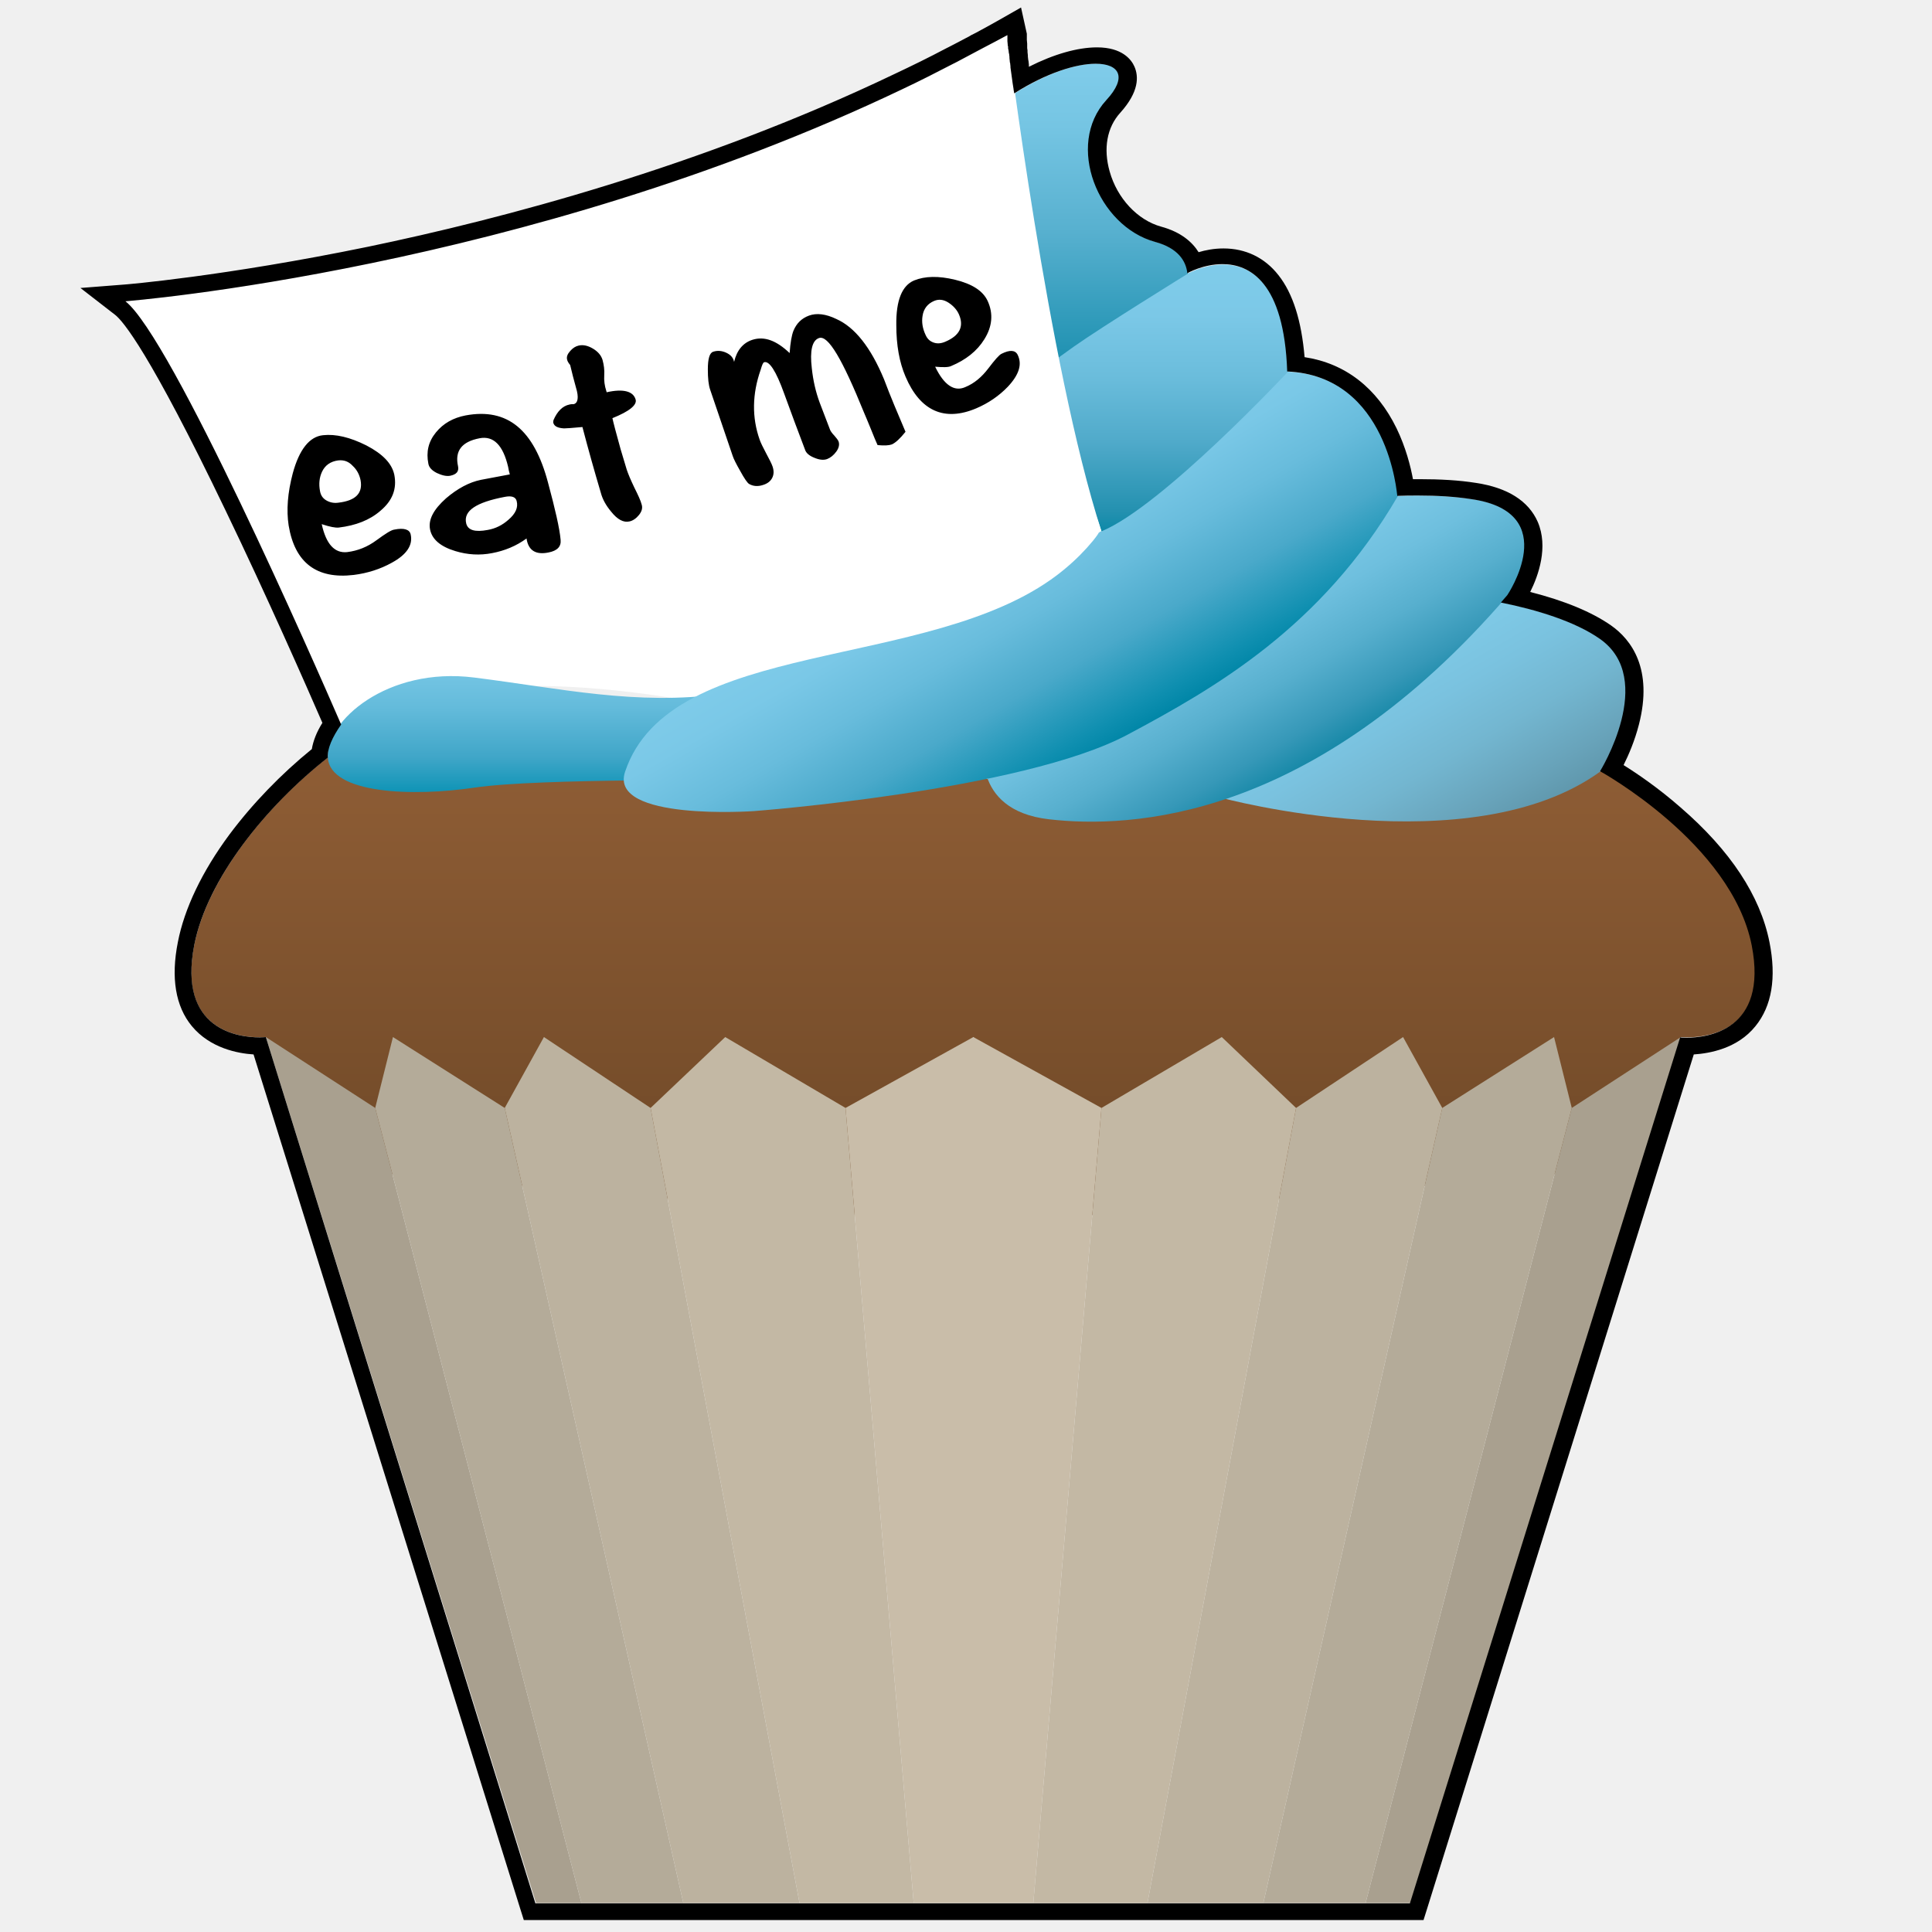
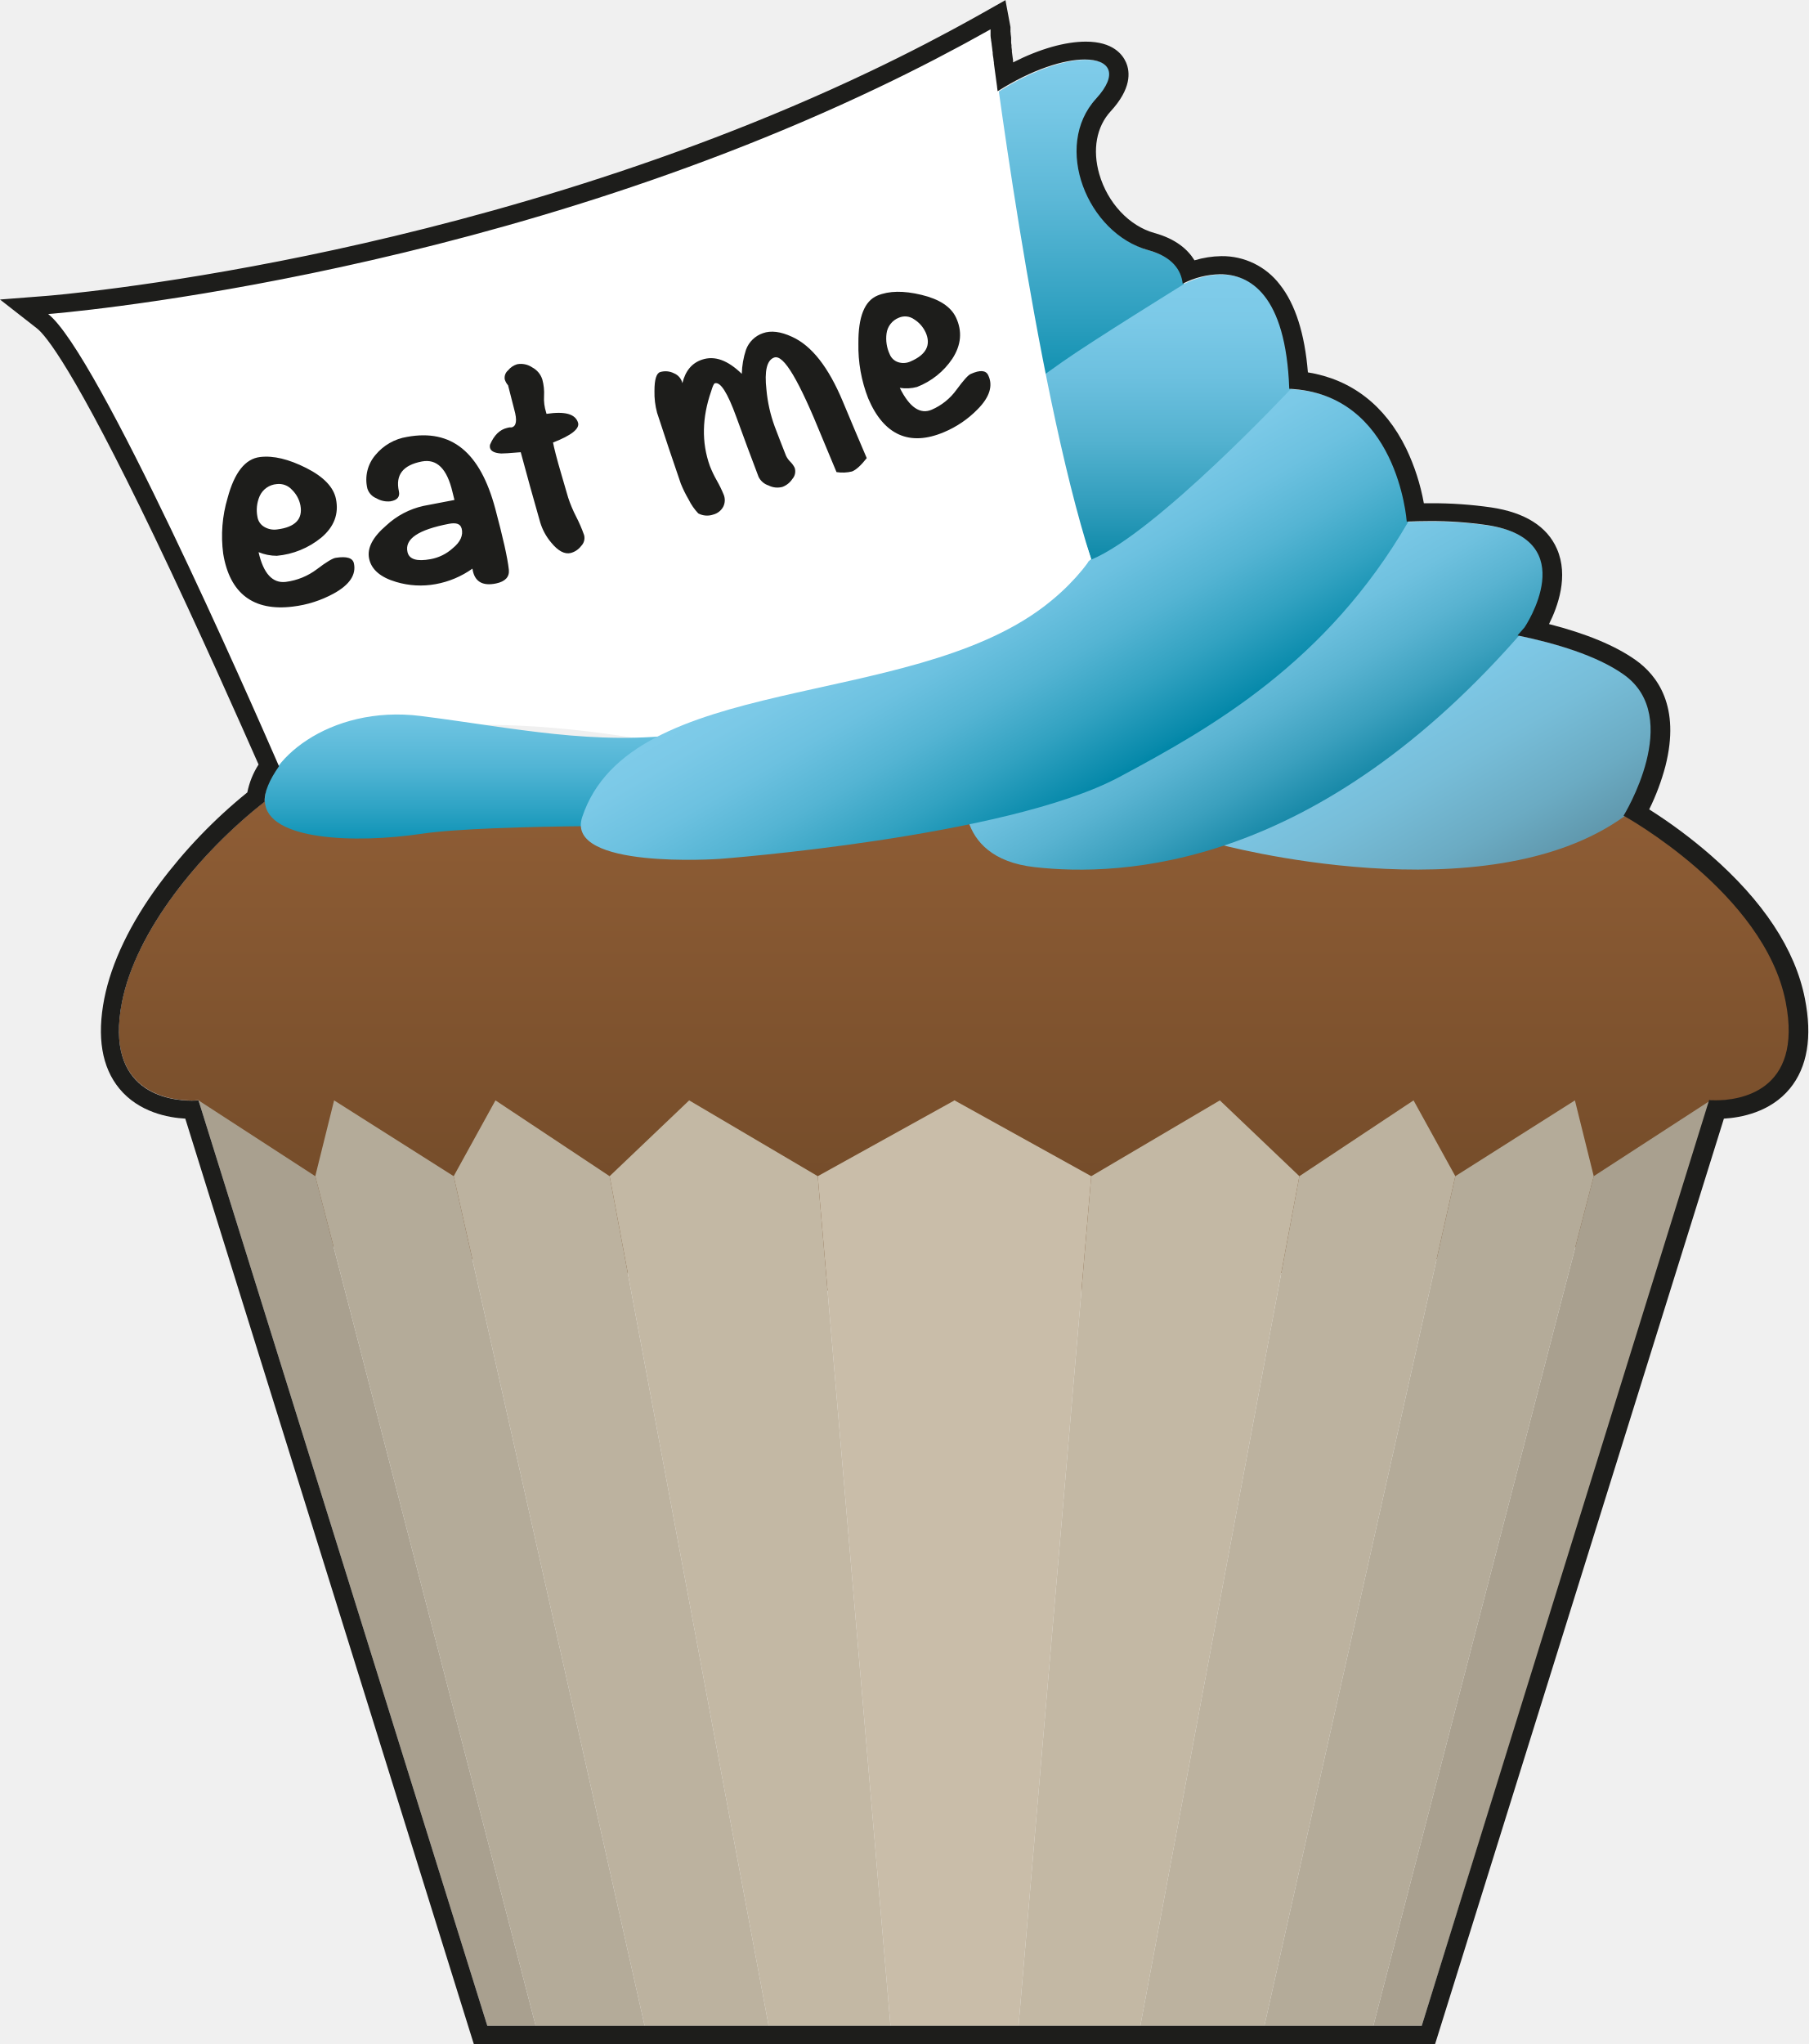
- <svg xmlns="http://www.w3.org/2000/svg" viewBox="0 0 566.9 566.9">
-   <style>.st1{fill:#fff}.st1,.st4,.st5{display:inline}.st4{fill:#fee6cb}.st5{fill:#b6dfe9}.st8{fill:#a9a08f}.st9{fill:#b4ab99}.st10{fill:#bcb29f}.st11{fill:#c3b8a4}.st14{fill:#fff}</style>
-   <g id="Laag_3">
-     <linearGradient id="SVGID_1_" gradientUnits="userSpaceOnUse" x1="285.641" y1="203.637" x2="285.641" y2="356.599">
+ <svg xmlns="http://www.w3.org/2000/svg" viewBox="0 0 496.54 561.16">
+   <defs>
+     <linearGradient id="a" x1="262.1" y1="201.41" x2="262.1" y2="354.37" gradientUnits="userSpaceOnUse">
      <stop offset="0" stop-color="#936037" />
      <stop offset="1" stop-color="#6e4827" />
    </linearGradient>
-     <path d="M514.2 277.3c-5.9-29.9-44.5-51.1-44.5-51.1l-184.1 2.3s-98.6-36.1-161.3-21.4c-23.7 5.6-61.4 40.3-67.3 70.2-5.9 29.9 21 27 21 27l33 39.9 139.7 12.4 34.9-52.3 34.9 52.3 139.7-12.4 33-39.9s26.9 2.9 21-27z" fill="url(#SVGID_1_)" />
-     <path class="st8" d="M493.2 304.3l-32 20.8-60.5 233.3h13.2z" />
-     <path class="st9" d="M400.7 558.4h-30l52.5-233.3 32.8-20.8 5.2 20.8z" />
-     <path class="st10" d="M370.7 558.4h-34l43.6-233.3 31.4-20.8 11.5 20.8z" />
-     <path class="st11" d="M336.7 558.4h-33.5l20-233.3 35.3-20.8 21.8 20.8z" />
-     <path class="st8" d="M78 304.3l32.1 20.8 60.5 233.3h-13.3z" />
-     <path class="st9" d="M170.6 558.4h29.9l-52.4-233.3-32.8-20.8-5.2 20.8z" />
-     <path class="st10" d="M200.5 558.4h34.1l-43.7-233.3-31.3-20.8-11.5 20.8z" />
-     <path class="st11" d="M234.6 558.4h33.5l-20-233.3-35.3-20.8-21.9 20.8z" />
-     <path fill="#c9bda9" d="M285.6 304.3l-37.5 20.8 20 233.3h35.1l20-233.3z" />
-     <linearGradient id="SVGID_2_" gradientUnits="userSpaceOnUse" x1="398.916" y1="183.185" x2="435.438" y2="246.443">
+     <linearGradient id="b" x1="375.38" y1="180.96" x2="411.9" y2="244.22" gradientUnits="userSpaceOnUse">
      <stop offset="0" stop-color="#80ccea" />
-       <stop offset=".2" stop-color="#7fcae7" />
-       <stop offset=".418" stop-color="#7ac2df" />
-       <stop offset=".644" stop-color="#73b6d0" />
-       <stop offset=".876" stop-color="#68a3ba" />
+       <stop offset=".24" stop-color="#7ec8e6" />
+       <stop offset=".51" stop-color="#77bdd8" />
+       <stop offset=".79" stop-color="#6babc3" />
      <stop offset="1" stop-color="#6098ad" />
    </linearGradient>
-     <path d="M469.7 226.3s16.7-27 0-38.8C453 175.7 416 173.3 416 173.3L358 234s73.5 20.1 111.7-7.7z" fill="url(#SVGID_2_)" />
-     <path class="st14" d="M101.5 215.8c8-5.6 16-9.6 22.8-11.2 62.7-14.7 161.3 24 161.3 24l37.2-1 9.2-50.8c-20-31.7-36.5-166.5-36.5-166.5C176.2 77.6 36.8 88.4 36.8 88.4c15 11.8 64.7 127.4 64.7 127.4z" />
-     <linearGradient id="SVGID_3_" gradientUnits="userSpaceOnUse" x1="351.465" y1="163.037" x2="385.884" y2="222.653">
+     <linearGradient id="c" x1="327.93" y1="160.81" x2="362.34" y2="220.42" gradientUnits="userSpaceOnUse">
      <stop offset="0" stop-color="#80ccea" />
-       <stop offset=".201" stop-color="#7cc9e7" />
-       <stop offset=".418" stop-color="#6ebfde" />
-       <stop offset=".643" stop-color="#57afce" />
-       <stop offset=".871" stop-color="#3698b8" />
+       <stop offset=".19" stop-color="#7cc9e7" />
+       <stop offset=".39" stop-color="#6fc1df" />
+       <stop offset=".59" stop-color="#59b3d1" />
+       <stop offset=".8" stop-color="#3ba0be" />
      <stop offset="1" stop-color="#1889a8" />
    </linearGradient>
-     <path d="M442.5 174.6s16.3-24.1-10.3-28.1-59.6 4.4-59.6 4.4l-83.7 66.3s-4.6 20.5 18.9 23.2 77.4.8 134.7-65.8z" fill="url(#SVGID_3_)" />
-     <linearGradient id="SVGID_4_" gradientUnits="userSpaceOnUse" x1="216.916" y1="156.162" x2="216.916" y2="232.44">
-       <stop offset=".362" stop-color="#80ccea" />
-       <stop offset=".5" stop-color="#79c8e6" />
-       <stop offset=".673" stop-color="#64bbdb" />
-       <stop offset=".865" stop-color="#40a6c8" />
+     <linearGradient id="d" x1="193.38" y1="153.93" x2="193.38" y2="230.21" gradientUnits="userSpaceOnUse">
+       <stop offset=".36" stop-color="#80ccea" />
+       <stop offset=".46" stop-color="#7bc9e8" />
+       <stop offset=".59" stop-color="#6bc2e0" />
+       <stop offset=".74" stop-color="#52b5d5" />
+       <stop offset=".89" stop-color="#2ea3c4" />
      <stop offset="1" stop-color="#0f94b6" />
    </linearGradient>
-     <path d="M217.8 229s-59.5-.7-78.5 2.1c-18.1 2.7-42.4 1.9-43.1-8.8s17.4-26.7 42.9-23.5c25.5 3.2 47.6 8.3 73 4.8 95.2-12.9 110.4-47.5 110.4-47.5l15.1 31.2L217.8 229z" fill="url(#SVGID_4_)" />
-     <linearGradient id="SVGID_5_" gradientUnits="userSpaceOnUse" x1="280.814" y1="155.737" x2="319.379" y2="222.533">
+     <linearGradient id="e" x1="257.27" y1="153.51" x2="295.84" y2="220.3" gradientUnits="userSpaceOnUse">
      <stop offset="0" stop-color="#80ccea" />
-       <stop offset=".189" stop-color="#7ac8e7" />
-       <stop offset=".416" stop-color="#68bcdc" />
-       <stop offset=".662" stop-color="#4aa9ca" />
-       <stop offset=".92" stop-color="#0f8fb0" />
+       <stop offset=".15" stop-color="#7bc9e7" />
+       <stop offset=".34" stop-color="#6cc1e0" />
+       <stop offset=".54" stop-color="#54b4d3" />
+       <stop offset=".75" stop-color="#32a2c1" />
+       <stop offset=".97" stop-color="#088aab" />
      <stop offset="1" stop-color="#0086a7" />
    </linearGradient>
-     <path d="M410.2 145.5s-3.4-50.4-53.5-32.7c-28.4 10.1-18.7 34.8-46.6 56-37.7 28.5-113.5 18-126.7 57.7-4.8 14.5 37.8 11.5 37.8 11.5s78.6-5.9 109.6-22.4c25.7-13.7 57-31.6 79.4-70.1z" fill="url(#SVGID_5_)" />
-     <linearGradient id="SVGID_6_" gradientUnits="userSpaceOnUse" x1="322.82" y1="18.649" x2="322.82" y2="116.188">
+     <linearGradient id="f" x1="299.28" y1="16.42" x2="299.28" y2="113.96" gradientUnits="userSpaceOnUse">
      <stop offset="0" stop-color="#80ccea" />
-       <stop offset=".188" stop-color="#75c5e3" />
-       <stop offset=".507" stop-color="#57b0cf" />
-       <stop offset=".916" stop-color="#1b8faf" />
+       <stop offset=".14" stop-color="#76c7e5" />
+       <stop offset=".39" stop-color="#5cb8d7" />
+       <stop offset=".7" stop-color="#31a1c1" />
      <stop offset="1" stop-color="#0188a8" />
    </linearGradient>
-     <path d="M339.2 71c-16.8-4.6-26.3-28.5-14.4-41.6 11.5-12.6-6.7-15.4-28-1.4 2.9 20.6 7.5 56.4 14.3 88.2l34.2-24.1c.1 0 10.8-16.4-6.1-21.1z" fill="url(#SVGID_6_)" />
-     <linearGradient id="SVGID_7_" gradientUnits="userSpaceOnUse" x1="342.644" y1="77.619" x2="342.644" y2="155.857">
+     <linearGradient id="g" x1="319.1" y1="75.39" x2="319.1" y2="153.63" gradientUnits="userSpaceOnUse">
      <stop offset="0" stop-color="#80ccea" />
-       <stop offset=".189" stop-color="#7bc8e7" />
-       <stop offset=".416" stop-color="#6bbddc" />
-       <stop offset=".664" stop-color="#50aaca" />
-       <stop offset=".924" stop-color="#2491b0" />
+       <stop offset=".16" stop-color="#7bc9e7" />
+       <stop offset=".36" stop-color="#6cc0df" />
+       <stop offset=".58" stop-color="#54b2d0" />
+       <stop offset=".8" stop-color="#329ebd" />
      <stop offset="1" stop-color="#0e89a8" />
    </linearGradient>
-     <path d="M348.7 80.2s-25.4 15.7-33.6 21.5l-7.8 5.6c3.6 17.8 11.5 35.1 15.9 48.6 17.8-7.3 54.7-46.8 54.7-46.8-1.6-44.2-29.2-28.9-29.2-28.9z" fill="url(#SVGID_7_)" />
-     <path class="st14" d="M323.2 155.9C307.4 107 295.6 10.3 295.6 10.3c-10.2 5.7-20.5 11.1-30.9 16 6.3 36.9 26.5 137 58.5 129.6z" />
-     <path d="M295.6 10.3v1.8c0 .3.1.7.1 1.1 0 .1 0 .3.1.4v.4c0 .2 0 .4.1.6 0 .2.1.5.1.7 0 .2 0 .3.1.5 0 .3.1.6.1.9v.3c0 .3.1.7.1 1 0 .2 0 .3.1.5 0 .3.1.7.1 1v.3c.3 1.9.5 4 .9 6.3v.1c.1.4.1.8.2 1.2 9.4-6 18.2-8.7 23.9-8.7 6.9 0 9.4 3.9 3.1 10.7-12 13.1-2.5 37 14.4 41.6 6.6 1.8 9 5.5 9.4 9.2.1 0 .1-.1.1-.1s4.6-2.6 10.2-2.6c8 0 18.1 5.3 19 31.5 29.7 1.3 32.2 36.1 32.3 36.5 2.1-.1 4.1-.1 6.2-.1 5.3 0 10.7.3 15.8 1.1 26.6 4 10.3 28.1 10.3 28.1-.6.7-1.3 1.5-1.9 2.2 10.4 2.1 21.7 5.5 29.1 10.7 16.7 11.8 0 38.8 0 38.8s38.6 21.2 44.5 51.1c4.9 25.1-13.2 27.1-19.2 27.1-1.1 0-1.8-.1-1.8-.1l-79.3 254.1H157.1L78 304.3s-.7.1-1.8.1c-6 0-24.1-2-19.2-27.1 3.8-19.4 21.1-40.8 39.2-55-.2-2.6 1.3-6 3.9-9.7C92 193.9 50.3 99 36.8 88.4c0 0 116.6-9.1 227.9-62.2 5.1-2.4 10.2-5 15.2-7.6.3-.1.5-.3.8-.4 2.1-1.1 4.1-2.2 6.2-3.3.6-.3 1.1-.6 1.7-.9 2.3-1.2 4.6-2.4 7-3.7m4-8.1l-6.5 3.7c-2.1 1.2-4.3 2.4-6.9 3.8l-1.2.6-.5.3c-2.2 1.2-4.2 2.2-6.1 3.2l-.4.2-.4.2c-4.9 2.6-10 5.1-15.1 7.5C205.5 49 147 64.3 108 72.4c-42.3 8.7-71.3 11.1-71.6 11.1l-12.8 1 10.2 7.9c2.3 1.8 10.1 11 32.3 57.2 12.2 25.3 23.9 51.9 28.5 62.5-1.7 2.7-2.7 5.3-3.1 7.7-9.1 7.4-17.4 16-24.2 25.1-8 10.8-13.2 21.7-15.1 31.5-2.1 10.5-.7 18.9 4.1 24.7 5.4 6.5 13.5 8 18.1 8.3l78.2 250.5 1.1 3.5h264l1.1-3.5L497 309.4c4.6-.3 12.8-1.7 18.1-8.3 4.8-5.9 6.2-14.2 4.1-24.7-2.7-13.5-11.4-26.8-26.1-39.5-6.5-5.7-12.7-9.9-16.7-12.4 1.5-3 3.3-7.2 4.5-11.9 4.2-16.3-2.2-24.9-8.2-29.1-5.6-3.9-13.5-7.2-23.7-9.8 2.4-4.8 5.4-13.2 2.2-20.6-2.7-6.1-8.8-10-18.1-11.4-5-.8-10.6-1.1-16.6-1.1h-1.9c-.7-3.8-2.1-9.3-4.8-14.9-5.8-11.9-15.1-19.1-27-20.9-.9-10.6-3.4-18.7-7.7-24.1-4-5.1-9.6-7.8-16.1-7.8-2.8 0-5.3.5-7.3 1.1-1.8-2.9-5.1-5.9-11-7.5-6.9-1.9-12.9-8.3-15.1-16.2-1.9-6.7-.8-12.9 3.1-17.2 5.6-6.2 5.4-10.7 4.2-13.5-.9-2.1-3.6-5.7-11-5.7-5.7 0-12.7 2-20 5.7V19l-.1-1-.1-.5-.1-.9v-.4l-.1-.9v-.5l-.1-.7v-1.3l-.1-1.1V9.9l-1.7-7.7z" />
-     <path d="M120.5 156.8c.7 3.1-1.1 5.9-5.5 8.3-3.4 1.9-7.2 3.1-11.2 3.6-10.9 1.3-17.3-3.6-19.1-14.5-.7-4.5-.3-9.6 1.2-15.3 1.9-7 4.9-10.8 8.9-11.2 3.7-.4 7.9.6 12.7 3 4.8 2.5 7.5 5.3 8.2 8.6.8 4.1-.5 7.6-4.1 10.6-3.1 2.7-7.2 4.3-12.2 4.9-1 .1-2.6-.2-5-1 1.3 5.9 3.8 8.6 7.5 8.2 3.1-.4 5.9-1.5 8.6-3.5 2.6-1.9 4.3-3 5.2-3.1 2.9-.6 4.5 0 4.8 1.4zm-14.7-15.9c-.3-1.5-1-3-2.3-4.2-1.2-1.3-2.6-1.8-4.3-1.6-2.2.3-3.8 1.4-4.7 3.3-.8 1.7-1 3.6-.6 5.7.2 1.2.8 2.1 1.8 2.7 1 .6 2.2.9 3.6.7 5.1-.6 7.2-2.8 6.5-6.6zm55 .7c2.1 7.8 3.4 13.4 3.7 16.8.2 2-1 3.2-3.5 3.7-3.8.8-6-.6-6.5-4.1-3 2.2-6.4 3.6-10.1 4.3-3.6.7-7.2.5-10.8-.6-4.3-1.3-6.8-3.4-7.4-6.3-.6-2.9 1-5.9 4.7-9.2 3.4-2.9 6.8-4.7 10.2-5.4 2.8-.5 5.7-1.1 8.5-1.6-.2-.7-.4-1.5-.5-2.2-1.5-6.4-4.3-9.2-8.4-8.4-5.2 1-7.3 3.7-6.3 8.2.3 1.5-.4 2.4-2.3 2.8-1.1.2-2.4-.1-3.9-.8-1.4-.7-2.3-1.6-2.5-2.7-.7-3.5 0-6.5 2.2-9.2 2.2-2.7 5.1-4.3 8.7-5 12.3-2.3 20.1 4.2 24.2 19.7zm-9.2 5.4c-.3-1.2-1.5-1.6-3.5-1.2-8.4 1.6-12.2 4.1-11.3 7.8.5 2 2.6 2.6 6.3 1.9 2.3-.4 4.3-1.4 6.1-3 2.1-1.8 2.9-3.6 2.4-5.5zm34.9-29.8c.5 1.6-1.8 3.5-6.8 5.5.3 1.4 1.1 4.4 2.4 9.1l1.8 6c.4 1.2 1.1 2.9 2.2 5.2 1.1 2.2 1.9 3.9 2.2 5.1.3 1 0 2-.8 3s-1.8 1.7-2.8 1.9c-1.7.4-3.5-.5-5.4-2.9-1.5-1.8-2.5-3.6-3-5.5-1.9-6.4-3.7-12.8-5.4-19.3-3.1.3-4.9.4-5.4.4-1.8-.1-2.8-.6-3.1-1.5-.1-.2-.1-.5 0-.9 1.1-2.6 2.7-4.2 4.7-4.6.1 0 .3-.1.6-.1h.6c1.3-.3 1.6-2 .7-4.9-.6-2.2-1.2-4.4-1.7-6.6-.5-.6-.8-1.1-.9-1.6-.2-.8.1-1.6.9-2.5.8-.9 1.6-1.4 2.5-1.6 1.3-.3 2.7 0 4.2.9s2.4 2 2.8 3.3c.4 1.5.6 2.9.5 4.5-.1 1.5.1 3.1.6 4.6 0 .1.1.2.1.4 4.9-1.1 7.8-.3 8.5 2.1zm79.2 9.5c-1.6 2-2.9 3.2-4 3.7-.8.3-2.2.4-4.2.2-.4-.9-1.1-2.5-2-4.8-.8-2-1.5-3.6-2-4.8-6.3-15.5-10.5-22.8-13.2-21.8-2 .7-2.7 3.7-2.1 8.8.4 3.8 1.2 7.1 2.3 10.1 1 2.7 2.1 5.4 3.1 8.1.2.4.6 1 1.2 1.6.6.7 1 1.2 1.2 1.6.4.9.2 2-.6 3.1s-1.7 1.8-2.7 2.2c-1.1.4-2.4.2-3.8-.4-1.5-.6-2.4-1.4-2.7-2.4-2.1-5.5-4.1-10.9-6.1-16.4-2.4-6.7-4.4-9.7-5.9-9.2-.3.1-.6.8-1 2.2-2.5 7.1-2.6 14-.3 20.5.3.9 1 2.3 1.9 4 .9 1.7 1.6 3 1.9 3.9.4 1.2.4 2.3-.1 3.3s-1.4 1.7-2.7 2.1c-1.5.5-2.9.4-4.1-.3-.5-.3-1.4-1.6-2.6-3.8-1.2-2.1-1.9-3.5-2.2-4.4-2.2-6.5-4.4-12.9-6.6-19.4-.5-1.4-.7-3.4-.7-6 0-3.1.5-4.9 1.6-5.2 1.2-.4 2.5-.3 3.8.3 1.3.6 2.1 1.5 2.3 2.7.8-3.4 2.6-5.6 5.4-6.5 3.5-1.1 7 .2 10.9 3.9.2-3 .6-5.2 1.1-6.5.9-2.2 2.4-3.7 4.6-4.5 2.2-.8 4.9-.5 8 1 5.4 2.4 10.1 8.3 14 17.7 1.9 5.1 4.1 10.2 6.3 15.4zm32.9-22.6c1.4 2.8.4 5.9-2.9 9.4-2.6 2.7-5.7 4.8-9.2 6.3-9.4 4-16.5.8-20.8-9.3-1.8-4.2-2.7-9.2-2.7-15.1-.1-7.3 1.7-11.6 5.2-13.1 3.2-1.3 7.2-1.4 12.1-.2 4.9 1.2 8.1 3.2 9.5 6.2 1.7 3.7 1.4 7.5-1 11.3-2.1 3.4-5.4 6-9.7 7.8-.8.4-2.4.4-4.7.2 2.6 5.4 5.6 7.4 8.8 6 2.7-1.1 4.9-3 6.8-5.5 1.9-2.5 3.2-4 3.9-4.3 2.4-1.2 4-1.1 4.7.3zm-17.2-11.8c-.6-1.4-1.7-2.6-3.1-3.5-1.4-.9-2.8-1.1-4.2-.5-1.9.8-3.1 2.3-3.4 4.4-.3 1.8 0 3.7.9 5.6.5 1.1 1.2 1.8 2.3 2.2 1.1.4 2.2.3 3.4-.2 4.3-1.8 5.6-4.5 4.1-8z" />
-   </g>
+   </defs>
+   <path d="M490.7 275.1c-5.88-29.85-44.5-51.1-44.5-51.1l-184.1 2.27s-98.56-36.1-161.3-21.37c-23.66 5.56-61.41 40.31-67.3 70.16s21 27 21 27L87.56 342l139.68 12.38 34.86-52.28 34.9 52.27L436.65 342l33.05-39.9s26.89 2.9 21-27z" fill="url(#a)" />
+   <path fill="#a9a08f" d="M469.7 302.1l-32.07 20.81-60.52 233.25h13.29l79.3-254.06z" />
+   <path fill="#b4ab99" d="M377.11 556.16h-29.92l52.43-233.25 32.84-20.81 5.17 20.81-60.52 233.25z" />
+   <path fill="#bcb29f" d="M347.19 556.16h-34.06l43.67-233.25 31.35-20.81 11.47 20.81-52.43 233.25z" />
+   <path fill="#c3b8a4" d="M313.13 556.16h-33.45l19.97-233.25 35.31-20.81 21.84 20.81-43.67 233.25z" />
+   <path fill="#a9a08f" d="M54.51 302.1l32.06 20.81 60.52 233.25h-13.28L54.51 302.1z" />
+   <path fill="#b4ab99" d="M147.09 556.16h29.92l-52.43-233.25-32.84-20.81-5.17 20.81 60.52 233.25z" />
+   <path fill="#bcb29f" d="M177.01 556.16h34.06L167.4 322.91l-31.35-20.81-11.47 20.81 52.43 233.25z" />
+   <path fill="#c3b8a4" d="M211.07 556.16h33.45l-19.97-233.25-35.31-20.81-21.84 20.81 43.67 233.25z" />
+   <path fill="#c9bda9" d="M262.1 302.1l-37.55 20.81 19.97 233.25h35.16l19.97-233.25-37.55-20.81z" />
+   <path d="M446.2 224s16.71-27 0-38.78-53.79-14.14-53.79-14.14l-58 60.62s73.53 20.13 111.79-7.7z" fill="url(#b)" />
+   <path d="M78 213.57c8-5.61 16-9.63 22.8-11.23 62.74-14.72 161.3 24 161.3 24l37.23-1 9.21-50.75C288.59 142.88 272 8 272 8 152.62 75.39 13.23 86.22 13.23 86.22 28.23 97.92 78 213.57 78 213.57z" fill="#fff" />
+   <path d="M419 172.34s16.3-24.08-10.34-28.09-59.66 4.37-59.66 4.37l-83.72 66.3s-4.62 20.52 18.86 23.15 77.5.93 134.86-65.73z" fill="url(#c)" />
+   <path d="M194.26 226.81s-59.51-.74-78.52 2.1c-18.1 2.7-42.4 1.86-43-8.81s17.38-26.75 42.89-23.52 47.58 8.27 73 4.83C283.87 188.52 299 153.93 299 153.93l15.14 31.19z" fill="url(#d)" />
+   <path d="M386.66 143.31s-3.43-50.45-53.49-32.75c-28.43 10-18.7 34.84-46.57 56-37.65 28.54-113.51 18-126.73 57.75-4.83 14.49 37.75 11.49 37.75 11.49s78.56-5.88 109.6-22.41c25.78-13.75 57.04-31.58 79.44-70.08z" fill="url(#e)" />
+   <path d="M315.7 68.79c-16.82-4.64-26.33-28.54-14.36-41.61 11.54-12.62-6.73-15.42-28-1.44 2.87 20.59 7.47 56.39 14.26 88.22l34.24-24.1s10.68-16.44-6.14-21.07z" fill="url(#f)" />
+   <path d="M325.19 77.94s-25.43 15.73-33.57 21.48c-3.91 2.75-7.81 5.57-7.81 5.57 3.6 17.81 11.49 35.1 15.86 48.64 17.81-7.34 54.73-46.79 54.73-46.79-1.63-44.17-29.21-28.9-29.21-28.9z" fill="url(#g)" />
+   <path d="M299.67 153.63C283.91 104.77 272 8 272 8c-10.18 5.74-20.51 11.06-30.88 16 6.33 36.94 26.53 137 58.53 129.59z" fill="#fff" />
+   <path d="M272 8v1.83c0 .32.08.68.14 1.08 0 .14 0 .27.05.43s0 .25.05.37.05.38.07.59.07.47.1.72l.06.5c0 .27.08.56.12.86v.3c0 .34.09.68.13 1l.07.46c0 .34.09.68.13 1v.27q.38 2.82.86 6.35v.09c.05.39.11.79.16 1.2 9.44-6 18.2-8.72 23.92-8.72 6.91 0 9.35 3.94 3.13 10.75-12 13.07-2.46 37 14.36 41.61 6.6 1.82 9 5.46 9.41 9.21l.08-.06a23.42 23.42 0 0 1 10.18-2.55c8 0 18.07 5.34 19 31.45 29.69 1.35 32.23 36.06 32.26 36.46q3.07-.13 6.2-.14a105.86 105.86 0 0 1 15.81 1.09c26.64 4 10.34 28.09 10.34 28.09-.64.75-1.29 1.48-1.93 2.21 10.38 2.14 21.74 5.5 29.12 10.71 16.71 11.78 0 38.78 0 38.78s38.62 21.21 44.5 51.06c4.94 25.06-13.2 27.07-19.16 27.07a20.2 20.2 0 0 1-1.84-.07L390.4 556.16H133.81L54.51 302.1s-.7.07-1.84.07c-6 0-24.11-2-19.17-27.07 3.82-19.38 21.08-40.82 39.19-55-.16-2.57 1.29-6 3.92-9.73-8.13-18.69-49.87-113.6-63.38-124.15 0 0 116.63-9.07 227.91-62.18q7.65-3.64 15.25-7.57l.82-.43q3.09-1.6 6.17-3.26l1.66-.89c2.33-1.27 4.66-2.55 7-3.86m4.06-8l-6.52 3.68c-2.07 1.17-4.33 2.41-6.91 3.81l-1.18.64-.46.25c-2.18 1.17-4.18 2.22-6.1 3.22l-.38.2-.44.23a505.1 505.1 0 0 1-15.1 7.5C182 46.75 123.47 62.08 84.44 70.15c-42.26 8.74-71.31 11.06-71.6 11.08L0 82.23l10.15 7.93c2.32 1.8 10.09 11 32.28 57.24 12.15 25.33 23.88 51.89 28.57 62.49a22.23 22.23 0 0 0-3.09 7.66 139.47 139.47 0 0 0-24.15 25.13c-8 10.78-13.18 21.66-15.12 31.46-2.07 10.54-.69 18.86 4.13 24.72 5.36 6.52 13.49 8 18.11 8.25L129 557.65l1.1 3.51h263.97l1.1-3.51 78.2-250.54c4.62-.27 12.75-1.73 18.11-8.25 4.82-5.86 6.21-14.18 4.13-24.72-2.66-13.5-11.44-26.8-26.08-39.54a139.21 139.21 0 0 0-16.67-12.39 63.86 63.86 0 0 0 4.46-11.91c4.15-16.35-2.19-24.87-8.24-29.13-5.56-3.93-13.53-7.23-23.73-9.84 2.42-4.8 5.45-13.18 2.17-20.65-2.69-6.15-8.78-10-18.1-11.38a112.87 112.87 0 0 0-16.56-1.14h-1.88a59 59 0 0 0-4.84-15c-5.81-11.89-15.08-19-27-20.93-.87-10.63-3.45-18.72-7.68-24.07a19.88 19.88 0 0 0-16.09-7.84 26.79 26.79 0 0 0-7.37 1.15c-1.8-2.93-5.08-5.87-11-7.5-6.92-1.91-12.87-8.27-15.15-16.19-1.92-6.67-.77-13 3.14-17.23 5.65-6.16 5.4-10.73 4.19-13.46-.93-2.12-3.59-5.66-11-5.66-5.7 0-12.73 2-20 5.7v-.55l-.14-1-.06-.46-.12-.92v-.41l-.11-.86v-.5l-.1-.71v-1.39l-.13-1.07v-.18l-.05-.36V7.43L276.08 0z" fill="#1d1d1b" />
+   <path d="M97.18 154.66c.67 3.08-1.14 5.86-5.51 8.27a31 31 0 0 1-11.24 3.6c-10.86 1.35-17.36-3.61-19.14-14.51a36.59 36.59 0 0 1 1.21-15.32c1.88-7 4.85-10.75 8.92-11.23 3.67-.44 7.86.59 12.65 3s7.54 5.27 8.19 8.55c.81 4.08-.51 7.62-4.06 10.6a22.5 22.5 0 0 1-12.2 4.97 13.29 13.29 0 0 1-5-1c1.33 5.88 3.86 8.61 7.49 8.16a17.9 17.9 0 0 0 8.56-3.5c2.62-2 4.33-3 5.16-3.11 3.02-.47 4.65.04 4.97 1.52zm-14.69-15.94a8.16 8.16 0 0 0-2.28-4.22 4.84 4.84 0 0 0-4.21-1.6 5.63 5.63 0 0 0-4.71 3.32 9.58 9.58 0 0 0-.6 5.68 3.86 3.86 0 0 0 1.84 2.73 5.39 5.39 0 0 0 3.59.72c4.95-.62 7.08-2.85 6.37-6.63zm53.51.94c2.09 7.85 3.37 13.44 3.73 16.78.19 1.95-1 3.21-3.5 3.74-3.83.8-6-.57-6.5-4.07a25.11 25.11 0 0 1-10.11 4.26 23.19 23.19 0 0 1-10.8-.59c-4.32-1.26-6.8-3.39-7.45-6.35s1-6 4.72-9.19a21.94 21.94 0 0 1 10.2-5.35q4.26-.79 8.5-1.63l-.54-2.18c-1.5-6.39-4.27-9.16-8.4-8.39-5.18 1-7.31 3.66-6.32 8.17.34 1.52-.42 2.45-2.29 2.77a6.24 6.24 0 0 1-3.88-.83 4.24 4.24 0 0 1-2.49-2.7 10.41 10.41 0 0 1 2.2-9.16 14.15 14.15 0 0 1 8.73-5c12.2-2.22 20.05 4.19 24.2 19.72zm-9.26 5.39c-.31-1.22-1.47-1.63-3.48-1.24-8.38 1.62-12.21 4.13-11.36 7.77.47 2 2.59 2.62 6.34 1.93a12.31 12.31 0 0 0 6.08-3c2.13-1.73 2.93-3.57 2.44-5.46zm31.99-28.99c.47 1.63-1.8 3.47-6.87 5.43.25 1.36 1 4.4 2.4 9.12.57 2 1.16 4 1.75 6a36.11 36.11 0 0 0 2.18 5.2 40.06 40.06 0 0 1 2.2 5.09 3.12 3.12 0 0 1-.81 3 5.3 5.3 0 0 1-2.86 1.92c-1.67.41-3.48-.55-5.38-2.88a15.52 15.52 0 0 1-3-5.51q-2.76-9.63-5.35-19.28c-3.09.27-4.89.37-5.37.35-1.81-.11-2.84-.63-3.07-1.54a2 2 0 0 1 0-.86c1.11-2.62 2.68-4.16 4.73-4.63l.58-.13a3 3 0 0 0 .6 0c1.35-.31 1.59-1.95.75-4.91-.57-2.22-1.14-4.43-1.7-6.65a4.35 4.35 0 0 1-.91-1.62 2.66 2.66 0 0 1 .91-2.48A5.08 5.08 0 0 1 142 100a5.56 5.56 0 0 1 4.17.88 5.66 5.66 0 0 1 2.76 3.34 14 14 0 0 1 .46 4.49 12.37 12.37 0 0 0 .58 4.55l.1.36c5.08-.76 7.93.03 8.66 2.44zm79.27 9.71c-1.57 2-2.93 3.24-4.05 3.67a10.83 10.83 0 0 1-4.25.17l-2-4.79-2-4.8c-6.29-15.48-10.48-22.8-13.12-21.86q-3 1.07-2.12 8.83a39.77 39.77 0 0 0 2.26 10.08c1 2.69 2.08 5.39 3.13 8.08a5.92 5.92 0 0 0 1.18 1.64 6.13 6.13 0 0 1 1.18 1.63 3.13 3.13 0 0 1-.62 3.06 5.64 5.64 0 0 1-2.72 2.19 5.31 5.31 0 0 1-3.83-.39 4.65 4.65 0 0 1-2.74-2.36q-3.12-8.2-6.11-16.44c-2.42-6.66-4.36-9.75-5.92-9.24-.25.09-.59.82-1 2.21-2.48 7.13-2.67 14-.35 20.47a29.87 29.87 0 0 0 1.91 4 33.71 33.71 0 0 1 1.9 3.9 4 4 0 0 1-.14 3.31 4.36 4.36 0 0 1-2.74 2.14 5.15 5.15 0 0 1-4.11-.32 15.3 15.3 0 0 1-2.65-3.82 32.74 32.74 0 0 1-2.15-4.37q-3.34-9.7-6.51-19.44a21.17 21.17 0 0 1-.72-6q0-4.7 1.59-5.18a5.12 5.12 0 0 1 3.76.34 3.86 3.86 0 0 1 2.32 2.71c.83-3.41 2.65-5.56 5.45-6.47 3.47-1.13 7 .18 10.86 3.91a23 23 0 0 1 1.16-6.63 7.54 7.54 0 0 1 4.65-4.53c2.21-.79 4.87-.45 8 1 5.42 2.46 10 8.35 13.93 17.75q3.24 7.78 6.57 15.55zM271.35 103c1.38 2.82.44 6-2.9 9.36a28 28 0 0 1-9.23 6.28c-9.45 4-16.54.83-20.82-9.27a39.24 39.24 0 0 1-2.69-15.12c-.05-7.27 1.69-11.62 5.22-13.1 3.19-1.33 7.2-1.38 12.1-.2s8.08 3.24 9.49 6.24c1.75 3.75 1.44 7.5-1 11.27a20.65 20.65 0 0 1-9.72 7.78 11.3 11.3 0 0 1-4.72.24c2.65 5.35 5.6 7.36 8.76 6a16.4 16.4 0 0 0 6.83-5.51c1.88-2.54 3.16-4 3.88-4.3 2.54-1.14 4.14-1.05 4.8.33zm-17.2-11.78a8.22 8.22 0 0 0-3.09-3.52 4.28 4.28 0 0 0-4.23-.48 5.41 5.41 0 0 0-3.4 4.38 10.28 10.28 0 0 0 .87 5.64 3.75 3.75 0 0 0 2.32 2.19 4.67 4.67 0 0 0 3.41-.2c4.35-1.87 5.69-4.56 4.12-8.04z" fill="#1d1d1b" />
</svg>
